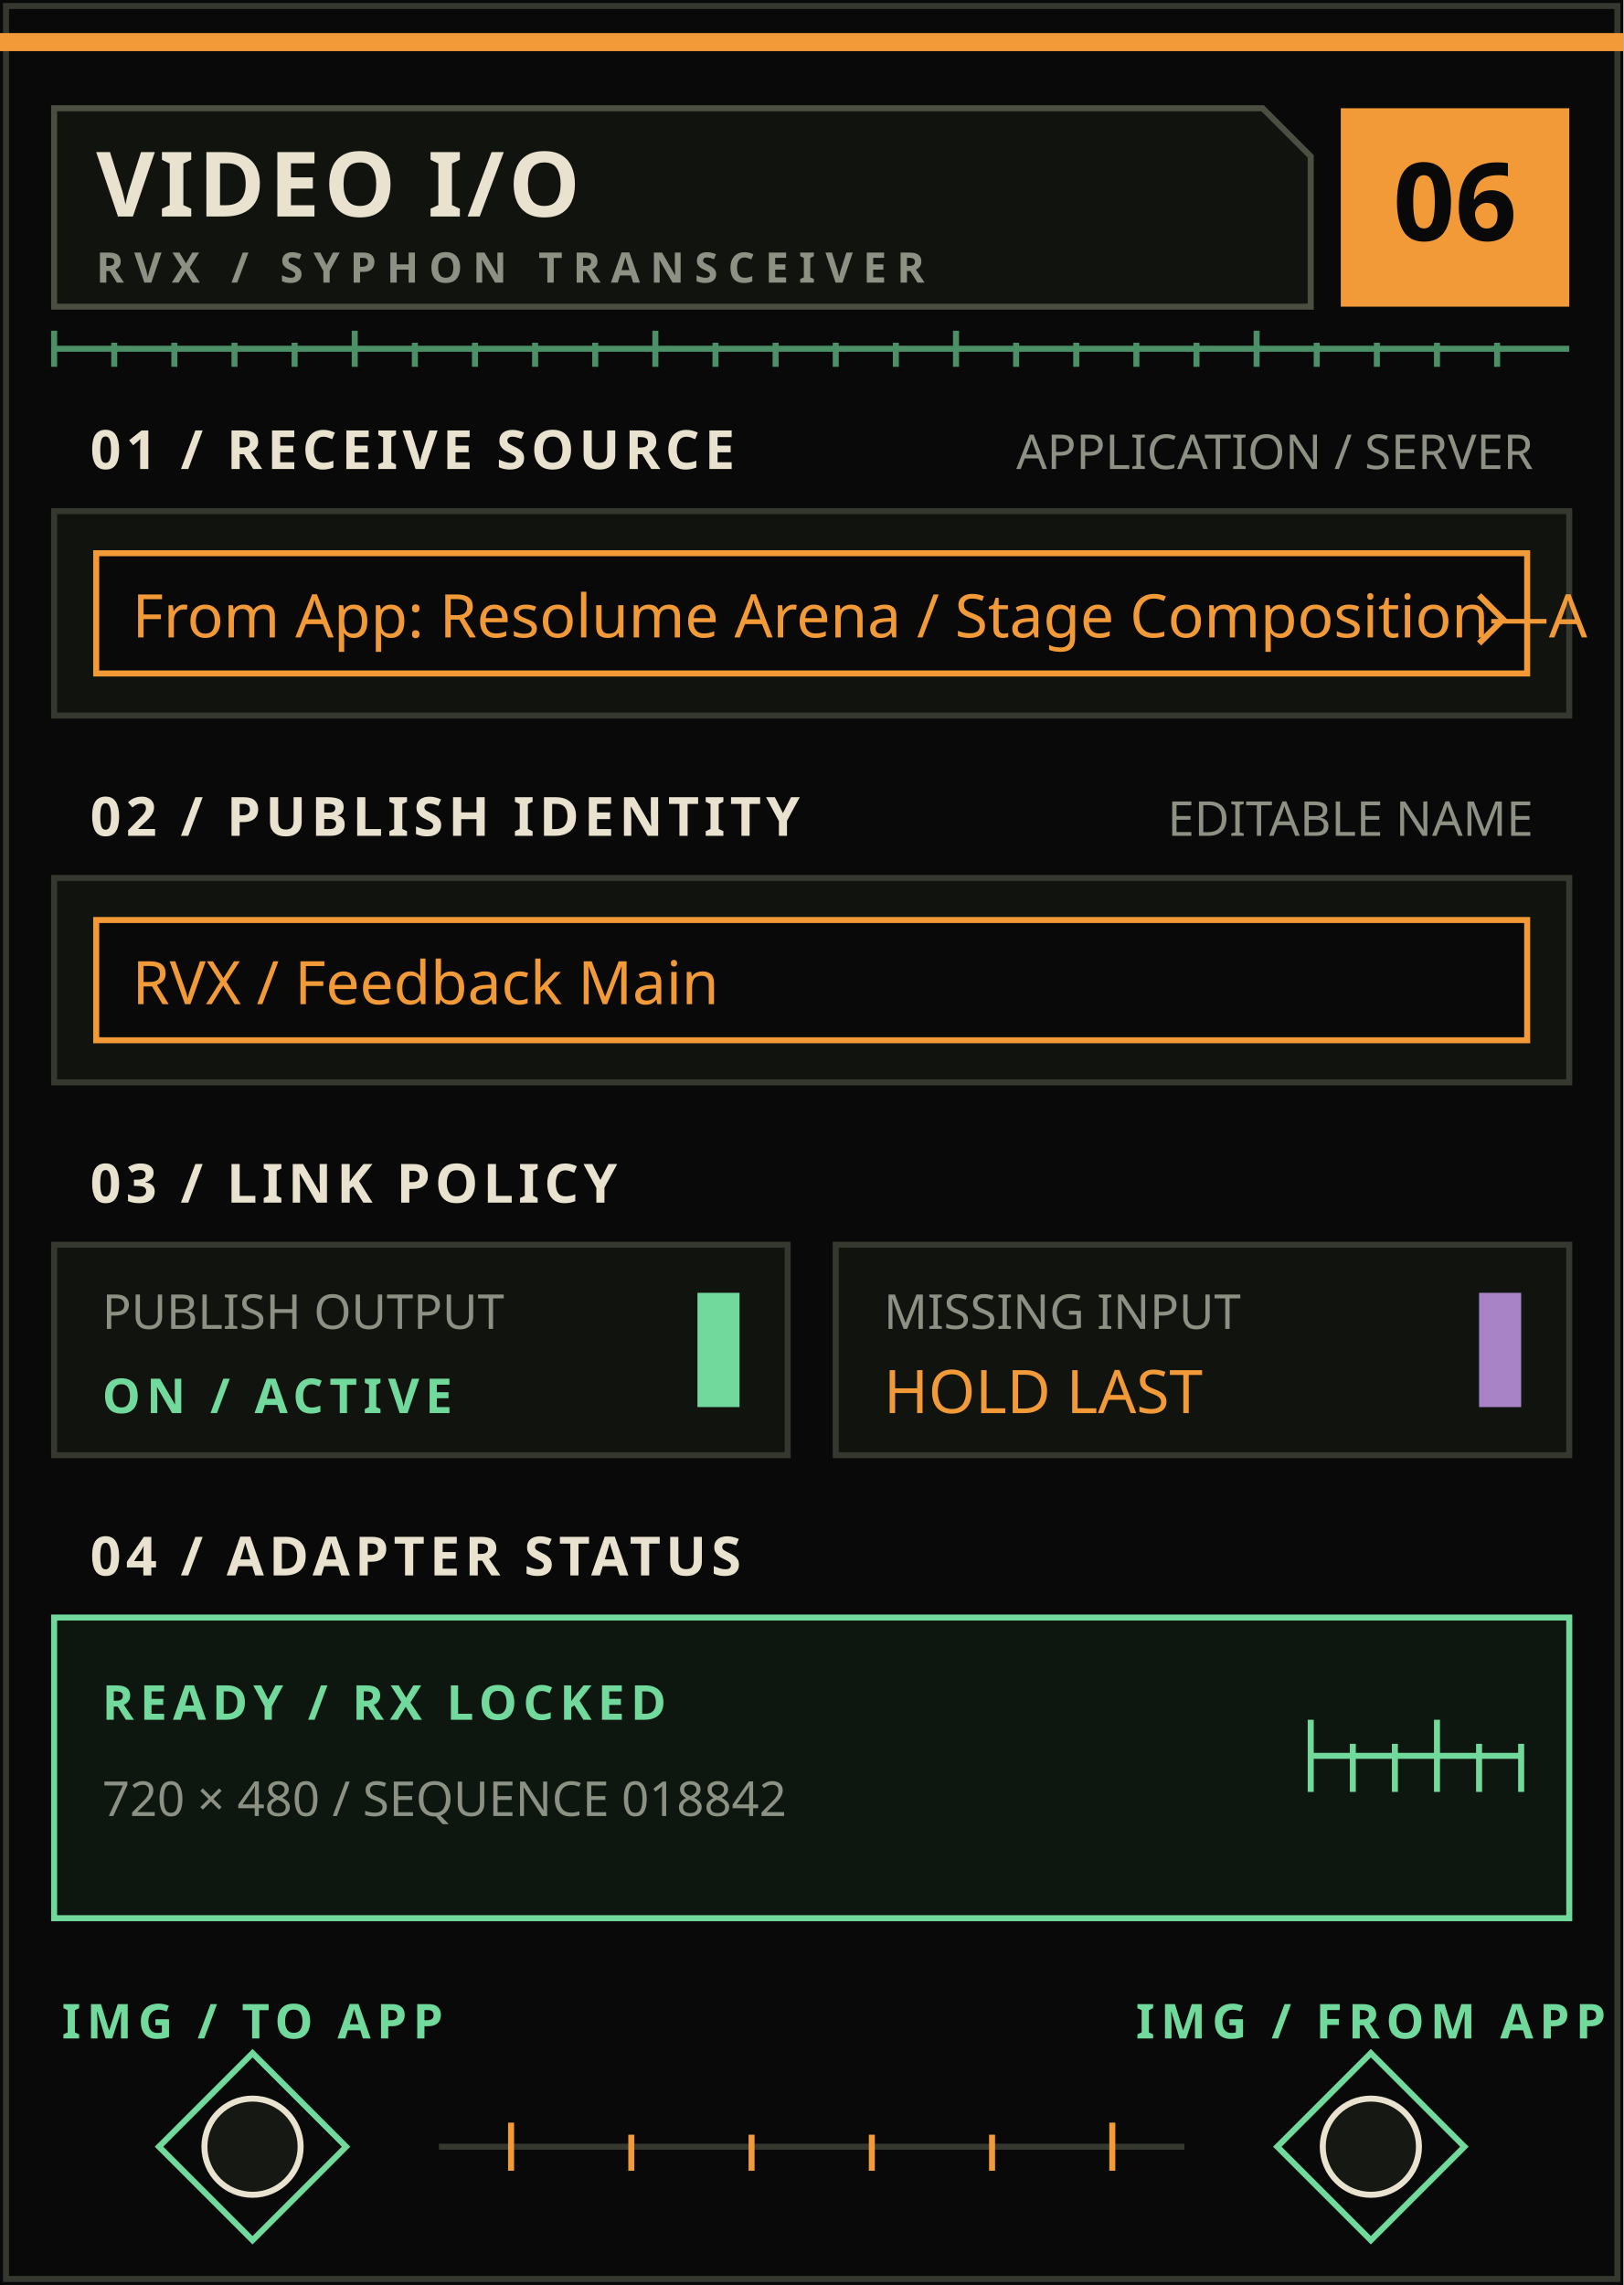
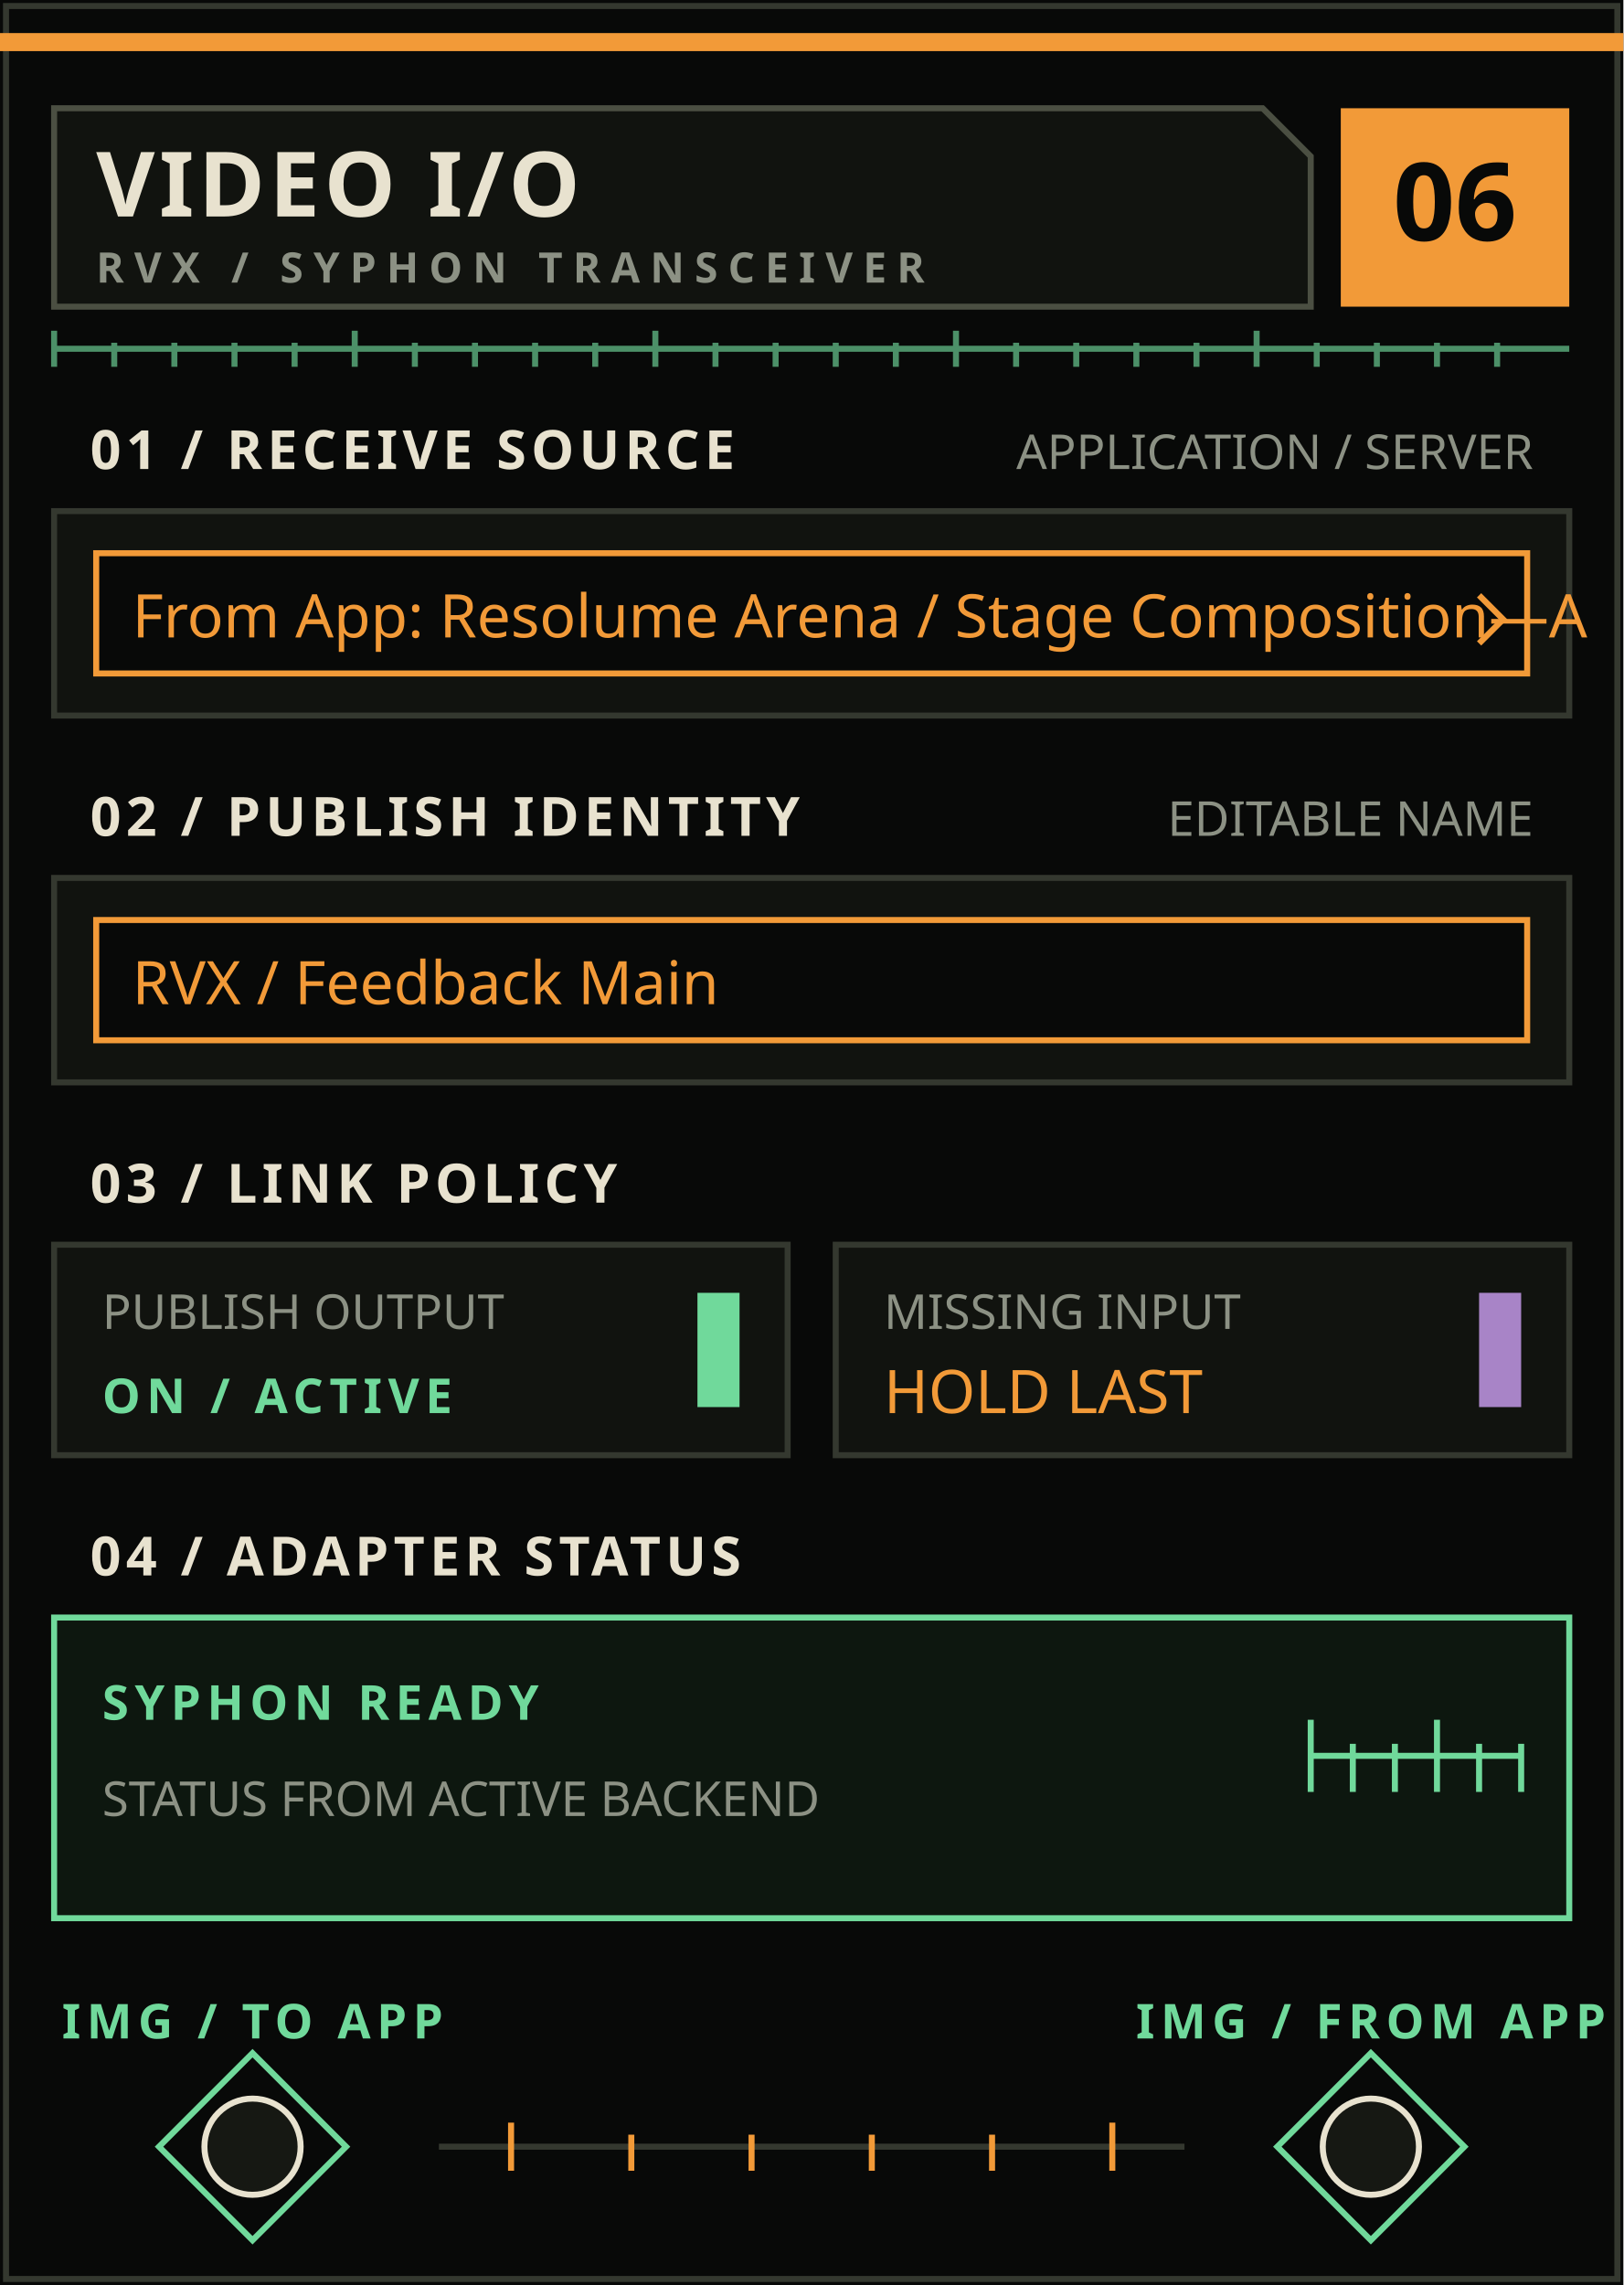
<svg xmlns="http://www.w3.org/2000/svg" width="270" height="380" viewBox="0 0 270 380">
  <style>
    .title{font:600 15px 'Barlow Condensed','Arial Narrow',sans-serif;letter-spacing:.7px;fill:#e8e2cf}
    .suite{font:600 7px 'Barlow Condensed','Arial Narrow',sans-serif;letter-spacing:1.7px;fill:#8c9184}
    .id{font:600 18px 'Barlow Condensed','Arial Narrow',sans-serif;fill:#080908}
    .label{font:600 9px 'Barlow Condensed','Arial Narrow',sans-serif;letter-spacing:.8px;fill:#e8e2cf}
    .minor{font:400 8px 'Barlow Condensed','Arial Narrow',sans-serif;fill:#8c9184}
    .data{font:400 10px 'Barlow Condensed','Arial Narrow',sans-serif;fill:#f29a38}
    .code{font:600 8px 'Barlow Condensed','Arial Narrow',sans-serif;letter-spacing:1px;fill:#70d99b}
  </style>
  <rect width="270" height="380" fill="#080908" />
  <path d="M1 1h268v378H1z" fill="none" stroke="#34382f" />
  <path d="M0 7h270" stroke="#f29a38" stroke-width="3" />
  <path d="M9 18h201l8 8v25H9z" fill="#11130f" stroke="#4b4f42" />
  <text class="title" x="16" y="36">VIDEO I/O</text>
  <text class="suite" x="16" y="47">RVX / SYPHON TRANSCEIVER</text>
  <path d="M223 18h38v33h-38z" fill="#f29a38" />
  <text class="id" x="242" y="40" text-anchor="middle">06</text>
  <g stroke="#70d99b" opacity=".65">
    <path d="M9 58h252" />
    <path d="M9 55v6m10-4v4m10-4v4m10-4v4m10-4v4m10-6v6m10-4v4m10-4v4m10-4v4m10-4v4m10-6v6m10-4v4m10-4v4m10-4v4m10-4v4m10-6v6m10-4v4m10-4v4m10-4v4m10-4v4m10-6v6m10-4v4m10-4v4m10-4v4m10-4v4" />
  </g>
  <text class="label" x="15" y="78">01 / RECEIVE SOURCE</text>
  <text class="minor" x="255" y="78" text-anchor="end">APPLICATION / SERVER</text>
  <path d="M9 85h252v34H9z" fill="#11130f" stroke="#34382f" />
  <path d="M16 92h238v20H16z" fill="#080908" stroke="#f29a38" />
  <text class="data" x="22" y="106">From App: Resolume Arena / Stage Composition—A</text>
  <path d="M246 99l4 4-4 4" fill="none" stroke="#f29a38" />
  <text class="label" x="15" y="139">02 / PUBLISH IDENTITY</text>
  <text class="minor" x="255" y="139" text-anchor="end">EDITABLE NAME</text>
  <path d="M9 146h252v34H9z" fill="#11130f" stroke="#34382f" />
  <path d="M16 153h238v20H16z" fill="#080908" stroke="#f29a38" />
  <text class="data" x="22" y="167">RVX / Feedback Main</text>
  <text class="label" x="15" y="200">03 / LINK POLICY</text>
  <path d="M9 207h122v35H9zM139 207h122v35H139z" fill="#11130f" stroke="#34382f" />
  <text class="minor" x="17" y="221">PUBLISH OUTPUT</text>
  <text class="code" x="17" y="235">ON / ACTIVE</text>
  <path d="M116 215h7v19h-7z" fill="#70d99b" />
  <text class="minor" x="147" y="221">MISSING INPUT</text>
  <text class="data" x="147" y="235">HOLD LAST</text>
  <path d="M246 215h7v19h-7z" fill="#a884c7" />
  <text class="label" x="15" y="262">04 / ADAPTER STATUS</text>
  <path d="M9 269h252v50H9z" fill="#0d170f" stroke="#70d99b" />
-   <text class="code" x="17" y="286">READY / RX LOCKED</text>
-   <text class="minor" x="17" y="302">720 × 480 / SEQUENCE 018842</text>
+   <text class="code" x="17" y="286">SYPHON READY</text>
+   <text class="minor" x="17" y="302">STATUS FROM ACTIVE BACKEND</text>
  <path d="M218 292h35" stroke="#70d99b" />
  <path d="M218 286v12m7-8v8m7-8v8m7-12v12m7-8v8m7-8v8" stroke="#70d99b" />
  <g>
    <text class="code" x="42" y="339" text-anchor="middle">IMG / TO APP</text>
    <rect x="31" y="346" width="22" height="22" transform="rotate(45 42 357)" fill="#080908" stroke="#70d99b" />
    <circle cx="42" cy="357" r="8" fill="#161813" stroke="#e8e2cf" />
    <path d="M73 357h124" stroke="#34382f" />
    <path d="M85 353v8m20-6v6m20-6v6m20-6v6m20-6v6m20-8v8" stroke="#f29a38" />
    <text class="code" x="228" y="339" text-anchor="middle">IMG / FROM APP</text>
    <rect x="217" y="346" width="22" height="22" transform="rotate(45 228 357)" fill="#080908" stroke="#70d99b" />
    <circle cx="228" cy="357" r="8" fill="#161813" stroke="#e8e2cf" />
  </g>
</svg>
